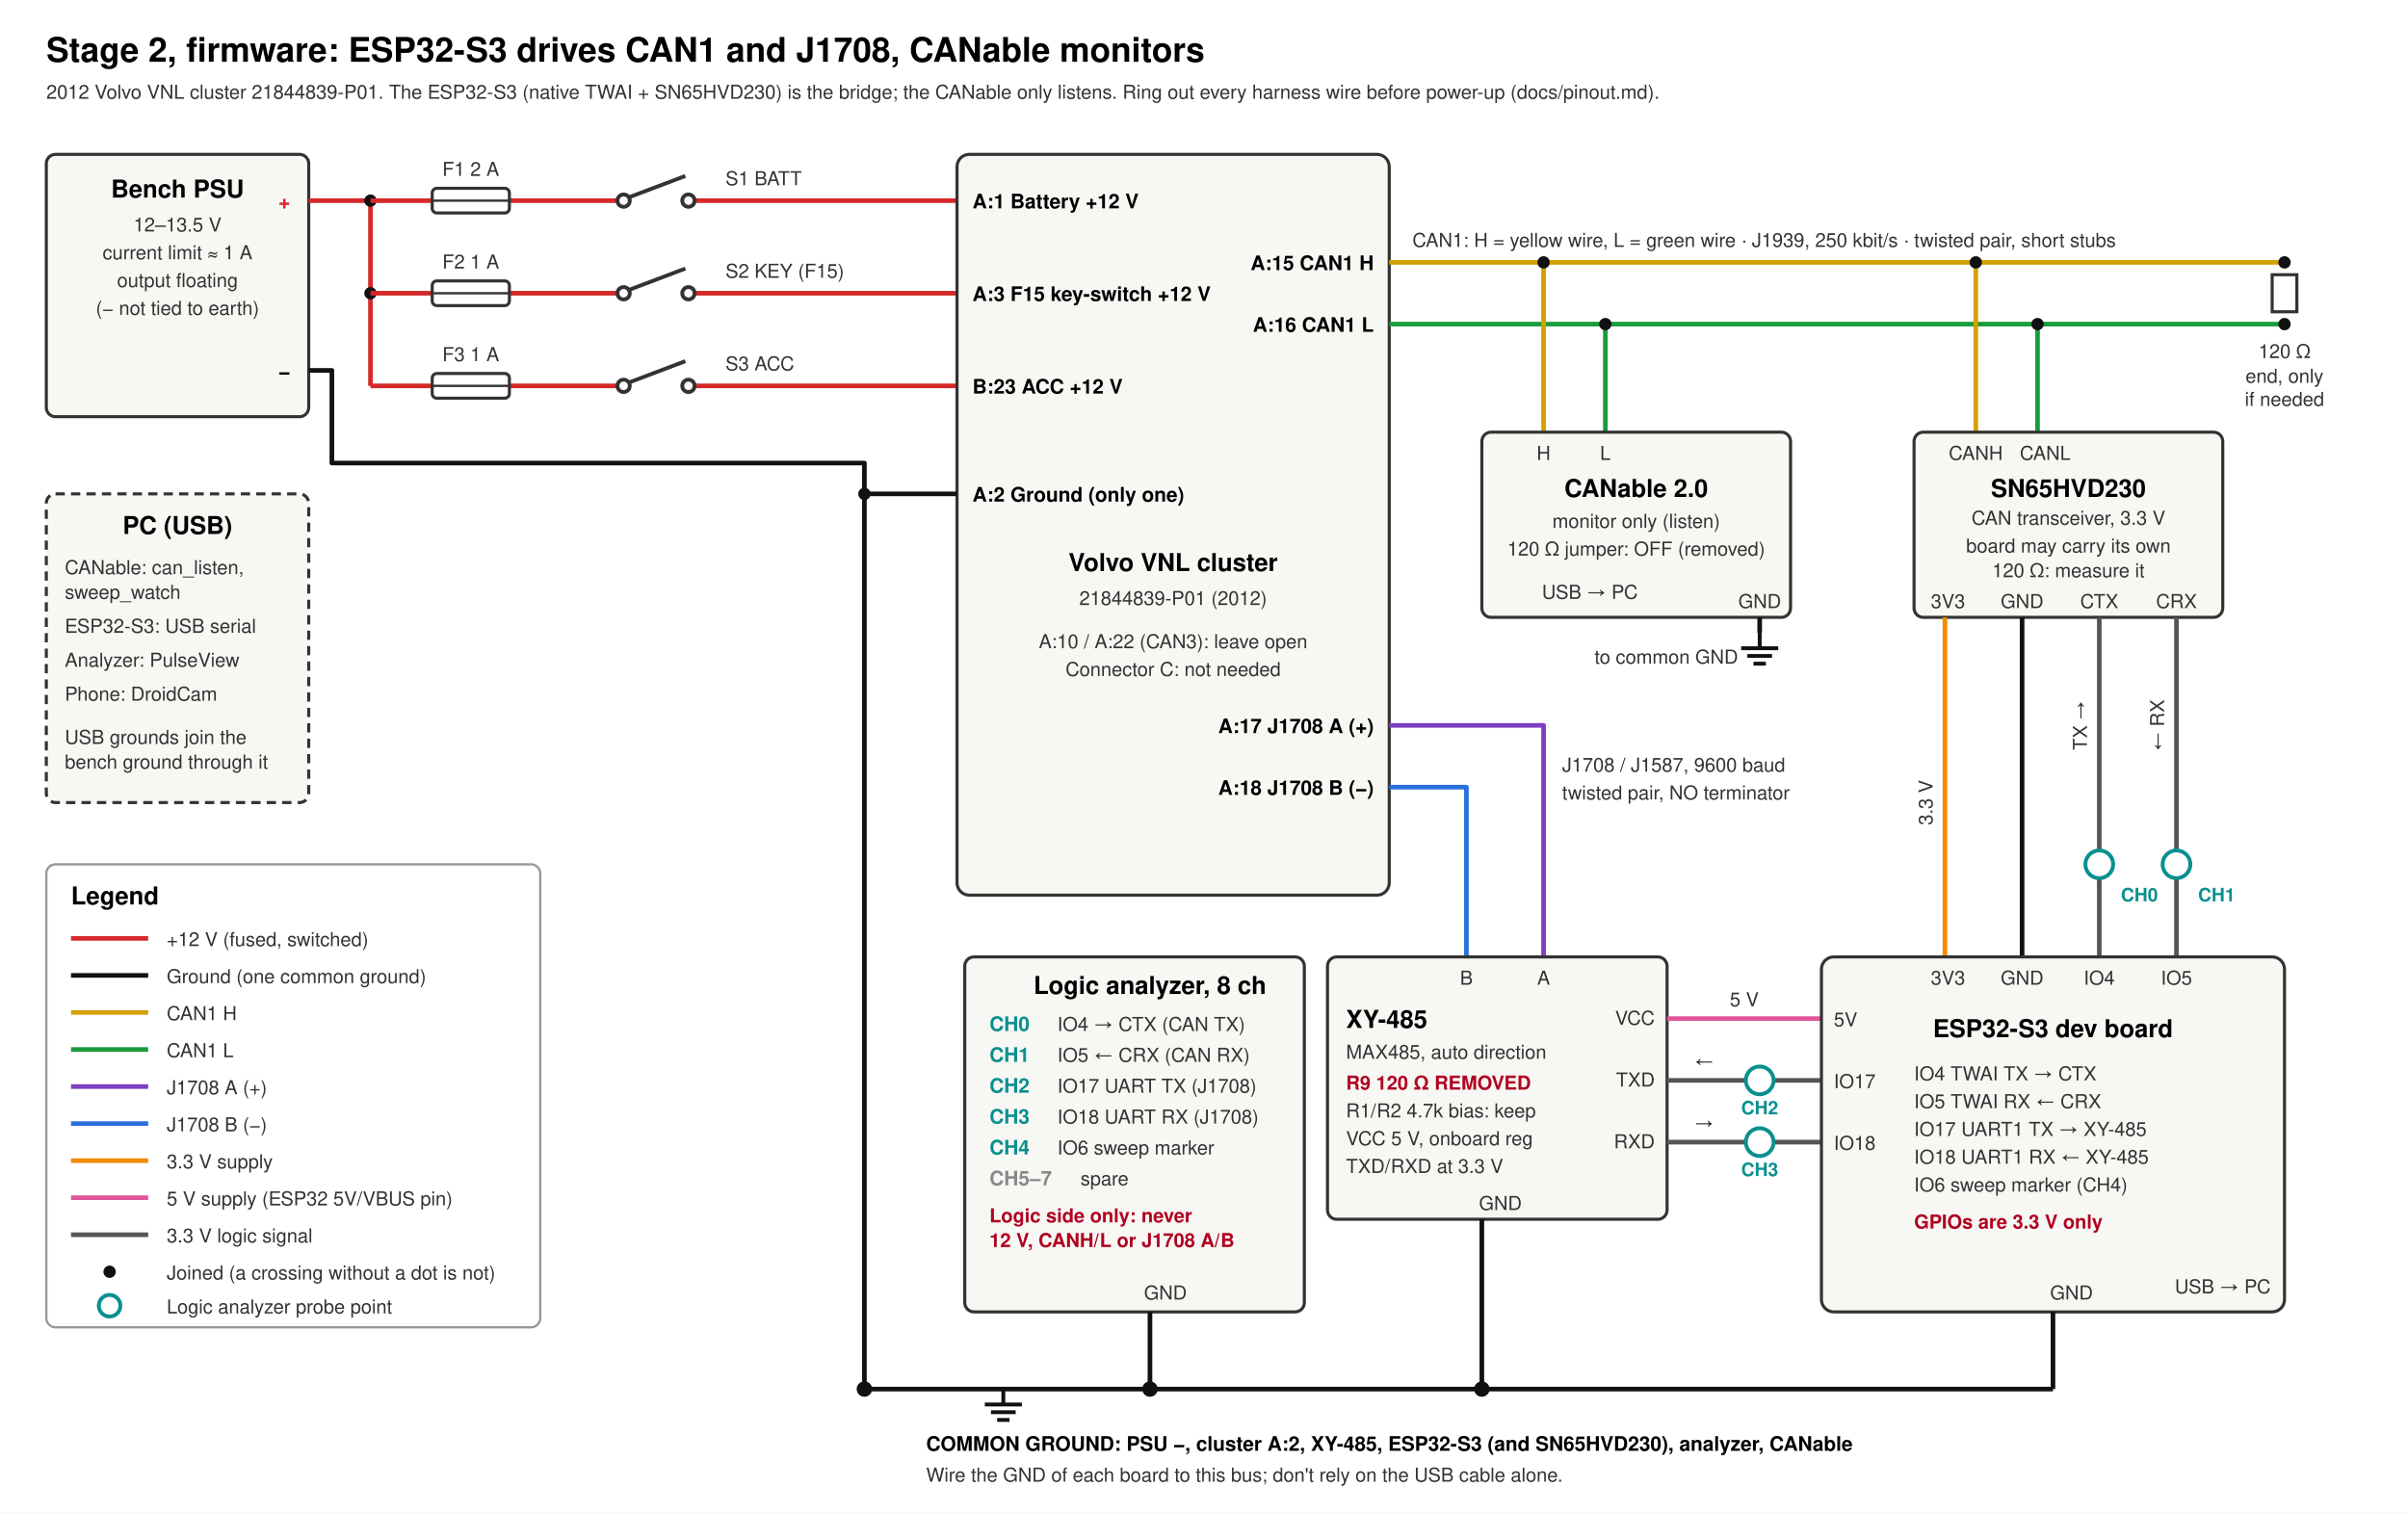
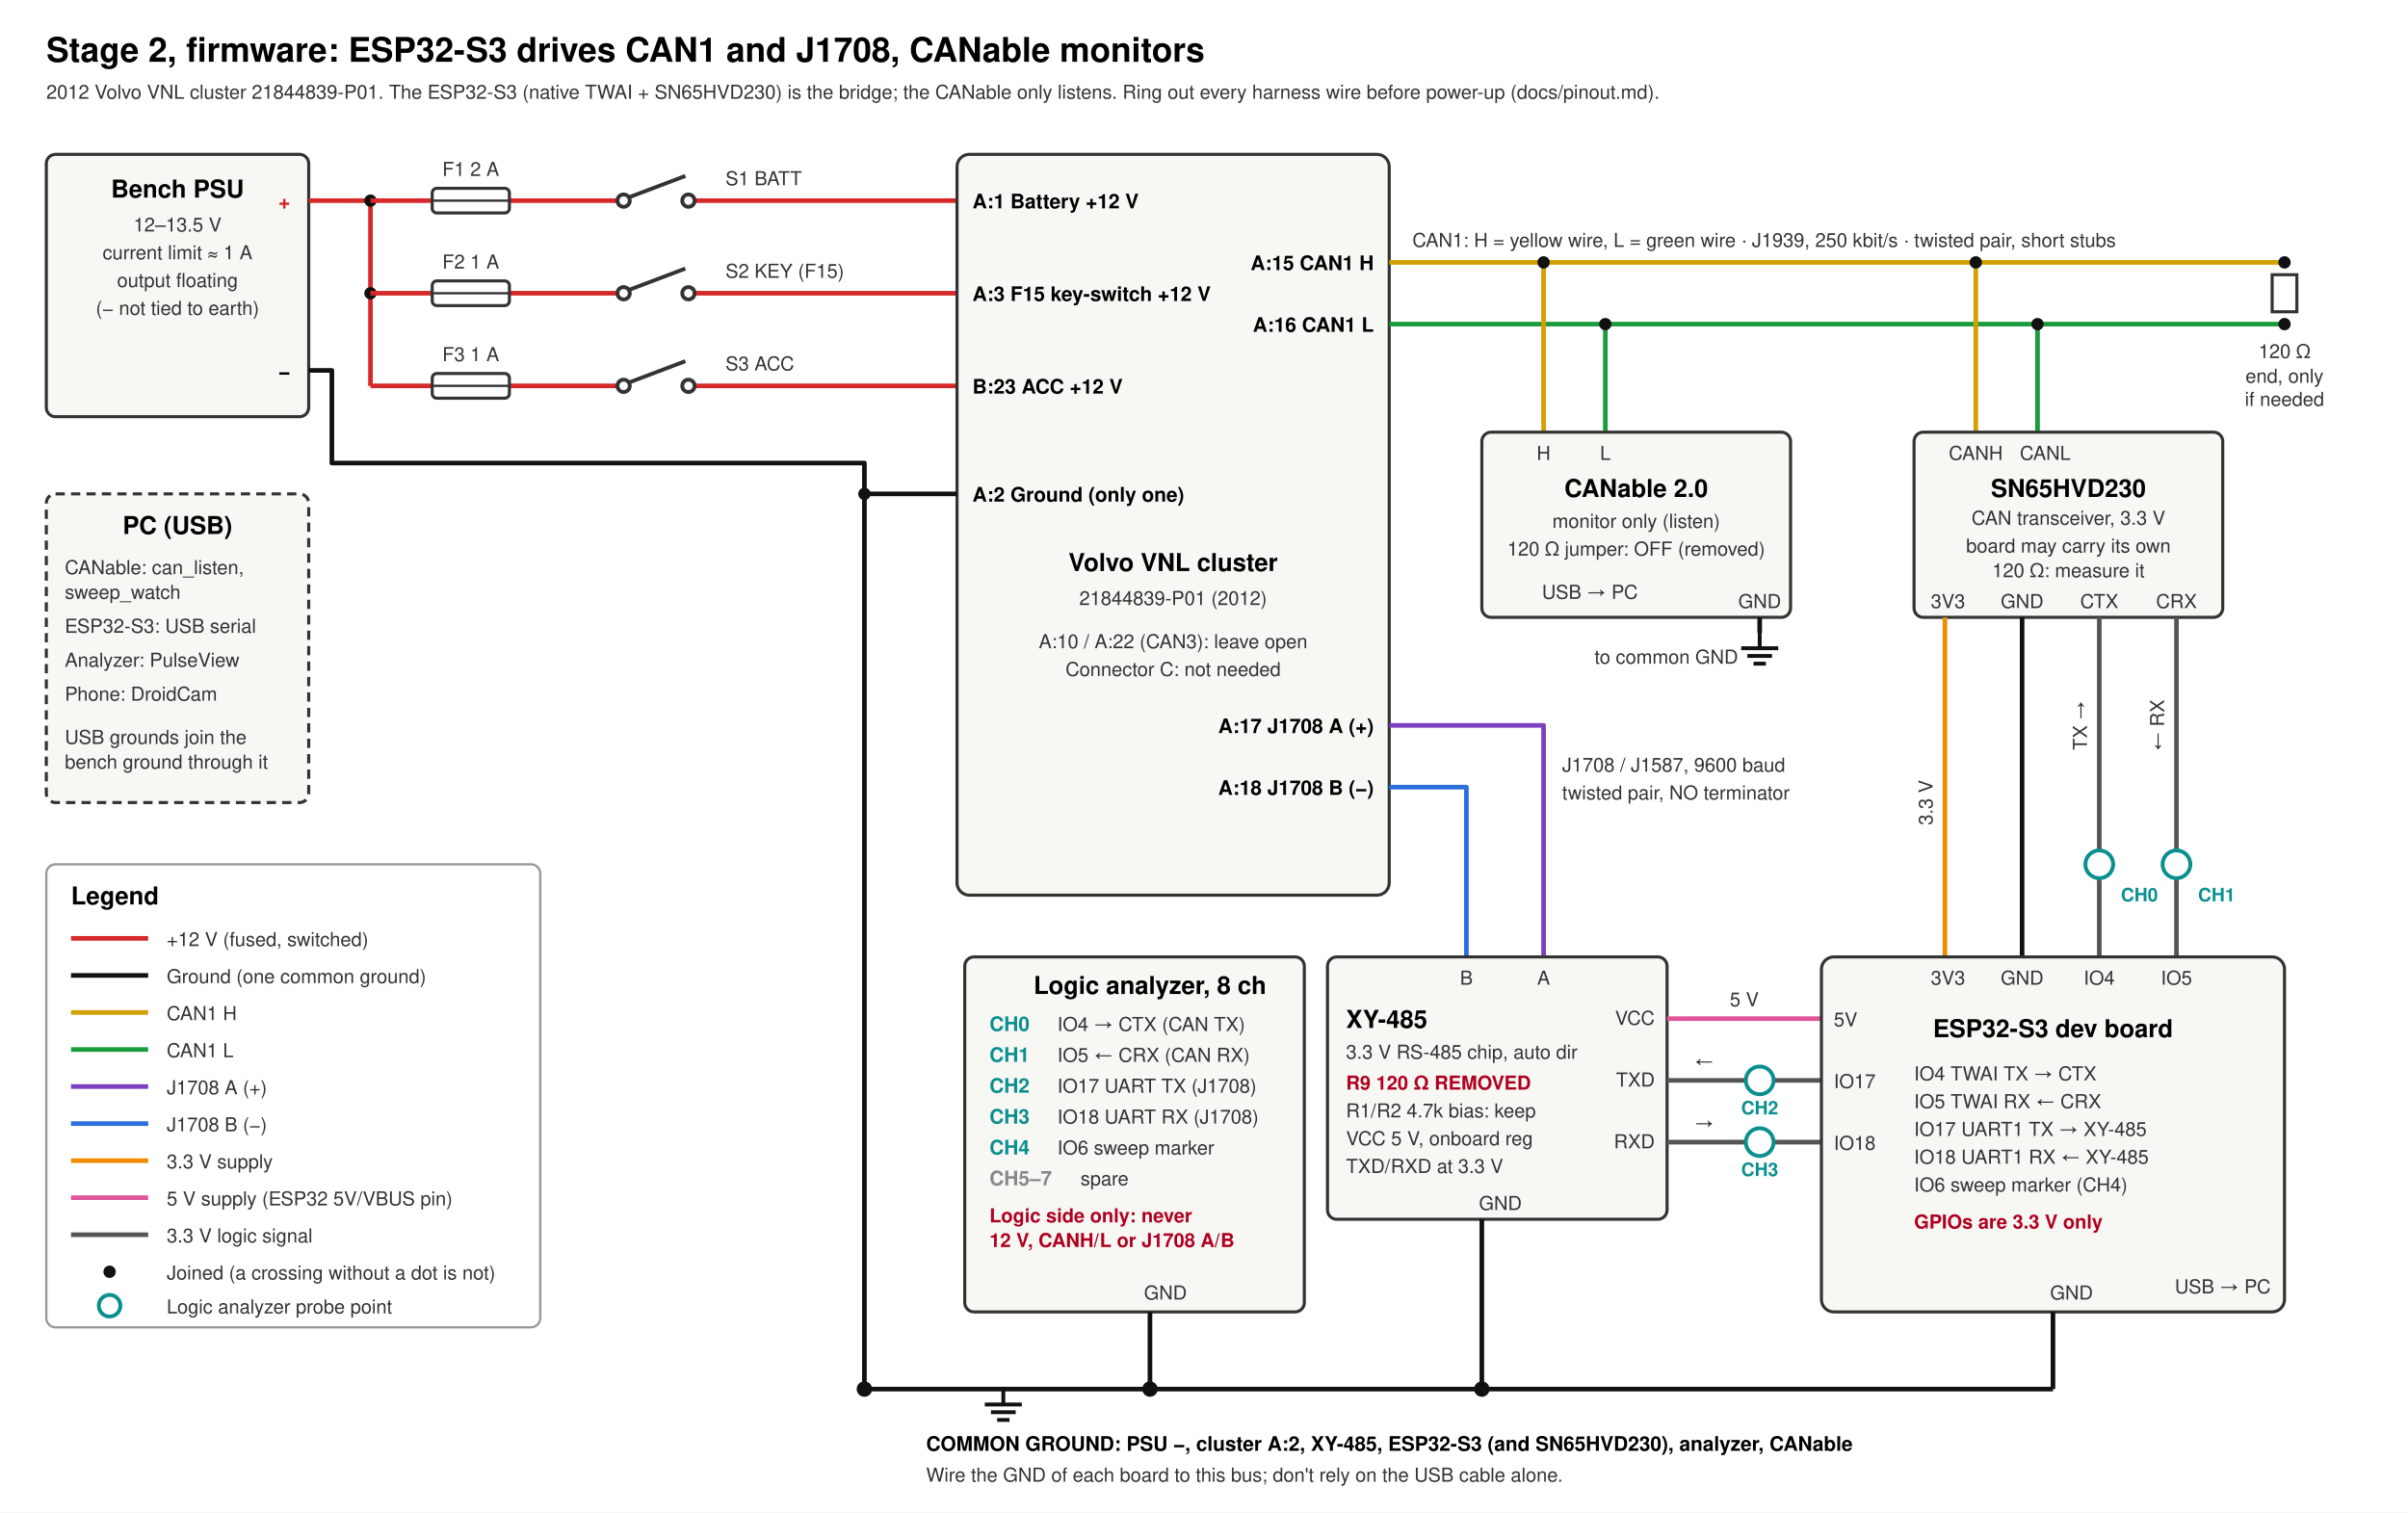
<svg xmlns="http://www.w3.org/2000/svg" viewBox="0 0 1560 980" width="1560" height="980" font-family="Segoe UI, Helvetica, Arial, sans-serif" font-size="14">
  <defs>
    <g id="gnd">
      <line x1="0" y1="0" x2="0" y2="10" stroke="#111" stroke-width="2.5" />
      <line x1="-12" y1="10" x2="12" y2="10" stroke="#111" stroke-width="2.5" />
      <line x1="-8" y1="15" x2="8" y2="15" stroke="#111" stroke-width="2.5" />
      <line x1="-4" y1="20" x2="4" y2="20" stroke="#111" stroke-width="2.5" />
    </g>
  </defs>
  <style>
    .box { fill: #f7f7f4; stroke: #333; stroke-width: 2; }
    .title { font-weight: 700; font-size: 16px; }
    .small { font-size: 12.5px; fill: #333; }
    .pin { font-size: 13px; font-weight: 600; }
    .warn { font-size: 12.5px; fill: #b00020; font-weight: 600; }
    .w { fill: none; stroke-width: 3; stroke-linejoin: round; }
    .v12 { stroke: #d62828; }
    .gndw { stroke: #111; }
    .canh { stroke: #d4a000; }
    .canl { stroke: #1a9b3c; }
    .ja { stroke: #7b3fbf; }
    .jb { stroke: #2a6fdb; }
    .v33 { stroke: #f08c00; }
    .v5 { stroke: #e0569b; }
    .sig { stroke: #555; }
    .dot { fill: #111; }
    .probe { fill: #fff; stroke: #0a8f8f; stroke-width: 2.5; }
    .ptxt { font-size: 12px; font-weight: 700; fill: #0a8f8f; }
  </style>
  <rect x="0" y="0" width="1560" height="980" fill="#ffffff" />
  <text x="30" y="40" font-size="22" font-weight="700">Stage 2, firmware: ESP32-S3 drives CAN1 and J1708, CANable monitors</text>
  <text x="30" y="64" class="small">2012 Volvo VNL cluster 21844839-P01. The ESP32-S3 (native TWAI + SN65HVD230) is the bridge; the CANable only listens. Ring out every harness wire before power-up (docs/pinout.md).</text>
  <rect class="box" x="30" y="100" width="170" height="170" rx="6" />
  <text x="115" y="128" class="title" text-anchor="middle">Bench PSU</text>
  <text x="115" y="150" class="small" text-anchor="middle">12–13.5 V</text>
  <text x="115" y="168" class="small" text-anchor="middle">current limit ≈ 1 A</text>
  <text x="115" y="186" class="small" text-anchor="middle">output floating</text>
  <text x="115" y="204" class="small" text-anchor="middle">(− not tied to earth)</text>
  <text x="188" y="135" class="pin" text-anchor="end" fill="#d62828">+</text>
  <text x="188" y="245" class="pin" text-anchor="end">−</text>
  <path class="w v12" d="M200 130 H240 M240 130 V250" />
  <circle class="dot" cx="240" cy="190" r="4" />
  <circle class="dot" cx="240" cy="130" r="4" />
  <path class="w v12" d="M240 130 H280 M330 130 H400 M450 130 H620" />
  <path class="w v12" d="M240 190 H280 M330 190 H400 M450 190 H620" />
  <path class="w v12" d="M240 250 H280 M330 250 H400 M450 250 H620" />
  <g stroke="#333" stroke-width="2" fill="#fff">
    <rect x="280" y="122" width="50" height="16" rx="3" />
    <rect x="280" y="182" width="50" height="16" rx="3" />
    <rect x="280" y="242" width="50" height="16" rx="3" />
  </g>
  <g stroke="#333" stroke-width="1.5">
    <line x1="280" y1="130" x2="330" y2="130" />
    <line x1="280" y1="190" x2="330" y2="190" />
    <line x1="280" y1="250" x2="330" y2="250" />
  </g>
  <text x="305" y="114" class="small" text-anchor="middle">F1 2 A</text>
  <text x="305" y="174" class="small" text-anchor="middle">F2 1 A</text>
  <text x="305" y="234" class="small" text-anchor="middle">F3 1 A</text>
  <g stroke="#333" stroke-width="2.5" fill="#fff">
    <circle cx="404" cy="130" r="4" />
    <circle cx="446" cy="130" r="4" />
    <line x1="407" y1="128" x2="444" y2="114" />
    <circle cx="404" cy="190" r="4" />
    <circle cx="446" cy="190" r="4" />
    <line x1="407" y1="188" x2="444" y2="174" />
    <circle cx="404" cy="250" r="4" />
    <circle cx="446" cy="250" r="4" />
    <line x1="407" y1="248" x2="444" y2="234" />
  </g>
  <text x="470" y="120" class="small">S1 BATT</text>
  <text x="470" y="180" class="small">S2 KEY (F15)</text>
  <text x="470" y="240" class="small">S3 ACC</text>
  <path class="w gndw" d="M200 240 H215 V300 H560 V900" />
  <rect class="box" x="620" y="100" width="280" height="480" rx="8" />
  <text x="760" y="370" class="title" text-anchor="middle" font-size="18">Volvo VNL cluster</text>
  <text x="760" y="392" class="small" text-anchor="middle">21844839-P01 (2012)</text>
  <text x="760" y="420" class="small" text-anchor="middle">A:10 / A:22 (CAN3): leave open</text>
  <text x="760" y="438" class="small" text-anchor="middle">Connector C: not needed</text>
  <text x="630" y="135" class="pin">A:1 Battery +12 V</text>
  <text x="630" y="195" class="pin">A:3 F15 key-switch +12 V</text>
  <text x="630" y="255" class="pin">B:23 ACC +12 V</text>
  <text x="630" y="325" class="pin">A:2 Ground (only one)</text>
  <text x="890" y="175" class="pin" text-anchor="end">A:15 CAN1 H</text>
  <text x="890" y="215" class="pin" text-anchor="end">A:16 CAN1 L</text>
  <text x="890" y="475" class="pin" text-anchor="end">A:17 J1708 A (+)</text>
  <text x="890" y="515" class="pin" text-anchor="end">A:18 J1708 B (−)</text>
  <path class="w gndw" d="M620 320 H560" />
  <circle class="dot" cx="560" cy="320" r="4" />
  <path class="w canh" d="M900 170 H1480" />
  <path class="w canl" d="M900 210 H1480" />
  <text x="915" y="160" class="small">CAN1: H = yellow wire, L = green wire · J1939, 250 kbit/s · twisted pair, short stubs</text>
  <rect x="1472" y="178" width="16" height="24" fill="#fff" stroke="#333" stroke-width="2" />
  <circle class="dot" cx="1480" cy="170" r="4" />
  <circle class="dot" cx="1480" cy="210" r="4" />
  <text x="1480" y="232" class="small" text-anchor="middle">120 Ω</text>
  <text x="1480" y="248" class="small" text-anchor="middle">end, only</text>
  <text x="1480" y="263" class="small" text-anchor="middle">if needed</text>
  <path class="w canh" d="M1000 170 V280" />
  <path class="w canl" d="M1040 210 V280" />
  <circle class="dot" cx="1000" cy="170" r="4" />
  <circle class="dot" cx="1040" cy="210" r="4" />
  <rect class="box" x="960" y="280" width="200" height="120" rx="6" />
  <text x="1000" y="298" class="small" text-anchor="middle">H</text>
  <text x="1040" y="298" class="small" text-anchor="middle">L</text>
  <text x="1060" y="322" class="title" text-anchor="middle">CANable 2.0</text>
  <text x="1060" y="342" class="small" text-anchor="middle">monitor only (listen)</text>
  <text x="1060" y="360" class="small" text-anchor="middle">120 Ω jumper: OFF (removed)</text>
  <text x="1030" y="388" class="small" text-anchor="middle">USB → PC</text>
  <text x="1140" y="394" class="small" text-anchor="middle">GND</text>
  <path class="w gndw" d="M1140 400 V410" />
  <use href="#gnd" x="1140" y="410" />
  <text x="1126" y="430" class="small" text-anchor="end">to common GND</text>
  <path class="w canh" d="M1280 170 V280" />
  <path class="w canl" d="M1320 210 V280" />
  <circle class="dot" cx="1280" cy="170" r="4" />
  <circle class="dot" cx="1320" cy="210" r="4" />
  <rect class="box" x="1240" y="280" width="200" height="120" rx="6" />
  <text x="1280" y="298" class="small" text-anchor="middle">CANH</text>
  <text x="1325" y="298" class="small" text-anchor="middle">CANL</text>
  <text x="1340" y="322" class="title" text-anchor="middle">SN65HVD230</text>
  <text x="1340" y="340" class="small" text-anchor="middle">CAN transceiver, 3.3 V</text>
  <text x="1340" y="358" class="small" text-anchor="middle">board may carry its own</text>
  <text x="1340" y="374" class="small" text-anchor="middle">120 Ω: measure it</text>
  <text x="1262" y="394" class="small" text-anchor="middle">3V3</text>
  <text x="1310" y="394" class="small" text-anchor="middle">GND</text>
  <text x="1360" y="394" class="small" text-anchor="middle">CTX</text>
  <text x="1410" y="394" class="small" text-anchor="middle">CRX</text>
  <path class="w v33" d="M1260 400 V620" />
  <path class="w gndw" d="M1310 400 V620" />
  <path class="w sig" d="M1360 400 V620" />
  <path class="w sig" d="M1410 400 V620" />
  <text transform="translate(1252 520) rotate(-90)" class="small" text-anchor="middle">3.3 V</text>
  <text transform="translate(1352 470) rotate(-90)" class="small" text-anchor="middle">TX →</text>
  <text transform="translate(1402 470) rotate(-90)" class="small" text-anchor="middle">← RX</text>
  <circle class="probe" cx="1360" cy="560" r="9" />
  <text x="1374" y="584" class="ptxt">CH0</text>
  <circle class="probe" cx="1410" cy="560" r="9" />
  <text x="1424" y="584" class="ptxt">CH1</text>
  <path class="w ja" d="M900 470 H1000 V620" />
  <path class="w jb" d="M900 510 H950 V620" />
  <text x="1012" y="500" class="small">J1708 / J1587, 9600 baud</text>
  <text x="1012" y="518" class="small">twisted pair, NO terminator</text>
  <rect class="box" x="860" y="620" width="220" height="170" rx="6" />
  <text x="950" y="638" class="small" text-anchor="middle">B</text>
  <text x="1000" y="638" class="small" text-anchor="middle">A</text>
  <text x="872" y="666" class="title">XY-485</text>
-   <text x="872" y="686" class="small">MAX485, auto direction</text>
+   <text x="872" y="686" class="small">3.3 V RS-485 chip, auto dir</text>
  <text x="872" y="706" class="warn">R9 120 Ω REMOVED</text>
  <text x="872" y="724" class="small">R1/R2 4.7k bias: keep</text>
  <text x="872" y="742" class="small">VCC 5 V, onboard reg</text>
  <text x="872" y="760" class="small">TXD/RXD at 3.3 V</text>
  <text x="1072" y="664" class="small" text-anchor="end">VCC</text>
  <text x="1072" y="704" class="small" text-anchor="end">TXD</text>
  <text x="1072" y="744" class="small" text-anchor="end">RXD</text>
  <text x="972" y="784" class="small" text-anchor="middle">GND</text>
  <path class="w gndw" d="M960 790 V900" />
  <path class="w v5" d="M1080 660 H1180" />
  <path class="w sig" d="M1080 700 H1180" />
  <path class="w sig" d="M1080 740 H1180" />
  <text x="1130" y="652" class="small" text-anchor="middle">5 V</text>
  <text x="1104" y="692" class="small" text-anchor="middle">←</text>
  <text x="1104" y="732" class="small" text-anchor="middle">→</text>
  <circle class="probe" cx="1140" cy="700" r="9" />
  <text x="1132" y="722" class="ptxt" text-anchor="start" dx="-4">CH2</text>
  <circle class="probe" cx="1140" cy="740" r="9" />
  <text x="1132" y="762" class="ptxt" text-anchor="start" dx="-4">CH3</text>
  <rect class="box" x="1180" y="620" width="300" height="230" rx="8" />
  <text x="1262" y="638" class="small" text-anchor="middle">3V3</text>
  <text x="1310" y="638" class="small" text-anchor="middle">GND</text>
  <text x="1360" y="638" class="small" text-anchor="middle">IO4</text>
  <text x="1410" y="638" class="small" text-anchor="middle">IO5</text>
  <text x="1188" y="665" class="small">5V</text>
  <text x="1188" y="705" class="small">IO17</text>
  <text x="1188" y="745" class="small">IO18</text>
  <text x="1330" y="672" class="title" text-anchor="middle">ESP32-S3 dev board</text>
  <text x="1240" y="700" class="small">IO4 TWAI TX → CTX</text>
  <text x="1240" y="718" class="small">IO5 TWAI RX ← CRX</text>
  <text x="1240" y="736" class="small">IO17 UART1 TX → XY-485</text>
  <text x="1240" y="754" class="small">IO18 UART1 RX ← XY-485</text>
  <text x="1240" y="772" class="small">IO6 sweep marker (CH4)</text>
  <text x="1240" y="796" class="warn">GPIOs are 3.3 V only</text>
  <text x="1440" y="838" class="small" text-anchor="middle">USB → PC</text>
  <text x="1342" y="842" class="small" text-anchor="middle">GND</text>
  <path class="w gndw" d="M1330 850 V900" />
  <rect class="box" x="625" y="620" width="220" height="230" rx="6" />
  <text x="745" y="644" class="title" text-anchor="middle">Logic analyzer, 8 ch</text>
  <text x="641" y="668" class="pin" fill="#0a8f8f">CH0</text>
  <text x="685" y="668" class="small">IO4 → CTX (CAN TX)</text>
  <text x="641" y="688" class="pin" fill="#0a8f8f">CH1</text>
  <text x="685" y="688" class="small">IO5 ← CRX (CAN RX)</text>
  <text x="641" y="708" class="pin" fill="#0a8f8f">CH2</text>
  <text x="685" y="708" class="small">IO17 UART TX (J1708)</text>
  <text x="641" y="728" class="pin" fill="#0a8f8f">CH3</text>
  <text x="685" y="728" class="small">IO18 UART RX (J1708)</text>
  <text x="641" y="748" class="pin" fill="#0a8f8f">CH4</text>
  <text x="685" y="748" class="small">IO6 sweep marker</text>
  <text x="641" y="768" class="pin" fill="#888">CH5–7</text>
  <text x="700" y="768" class="small">spare</text>
  <text x="641" y="792" class="warn">Logic side only: never</text>
  <text x="641" y="808" class="warn">12 V, CANH/L or J1708 A/B</text>
  <text x="755" y="842" class="small" text-anchor="middle">GND</text>
  <path class="w gndw" d="M745 850 V900" />
  <rect class="box" x="30" y="320" width="170" height="200" rx="6" stroke-dasharray="6 4" />
  <text x="115" y="346" class="title" text-anchor="middle">PC (USB)</text>
  <text x="42" y="372" class="small">CANable: can_listen,</text>
  <text x="42" y="388" class="small">  sweep_watch</text>
  <text x="42" y="410" class="small">ESP32-S3: USB serial</text>
  <text x="42" y="432" class="small">Analyzer: PulseView</text>
  <text x="42" y="454" class="small">Phone: DroidCam</text>
  <text x="42" y="482" class="small">USB grounds join the</text>
  <text x="42" y="498" class="small">bench ground through it</text>
  <rect x="30" y="560" width="320" height="300" rx="6" fill="#fff" stroke="#999" stroke-width="1.5" />
  <text x="46" y="586" class="title">Legend</text>
  <g>
    <line x1="46" y1="608" x2="96" y2="608" class="w v12" />
    <text x="108" y="613" class="small">+12 V (fused, switched)</text>
    <line x1="46" y1="632" x2="96" y2="632" class="w gndw" />
    <text x="108" y="637" class="small">Ground (one common ground)</text>
    <line x1="46" y1="656" x2="96" y2="656" class="w canh" />
    <text x="108" y="661" class="small">CAN1 H</text>
    <line x1="46" y1="680" x2="96" y2="680" class="w canl" />
    <text x="108" y="685" class="small">CAN1 L</text>
    <line x1="46" y1="704" x2="96" y2="704" class="w ja" />
    <text x="108" y="709" class="small">J1708 A (+)</text>
    <line x1="46" y1="728" x2="96" y2="728" class="w jb" />
    <text x="108" y="733" class="small">J1708 B (−)</text>
    <line x1="46" y1="752" x2="96" y2="752" class="w v33" />
    <text x="108" y="757" class="small">3.3 V supply</text>
    <line x1="46" y1="776" x2="96" y2="776" class="w v5" />
    <text x="108" y="781" class="small">5 V supply (ESP32 5V/VBUS pin)</text>
    <line x1="46" y1="800" x2="96" y2="800" class="w sig" />
    <text x="108" y="805" class="small">3.3 V logic signal</text>
    <circle class="dot" cx="71" cy="824" r="4" />
    <text x="108" y="829" class="small">Joined (a crossing without a dot is not)</text>
    <circle class="probe" cx="71" cy="846" r="7" />
    <text x="108" y="851" class="small">Logic analyzer probe point</text>
  </g>
  <path class="w gndw" d="M560 900 H1330" stroke-width="5" />
  <circle class="dot" cx="560" cy="900" r="5" />
  <circle class="dot" cx="745" cy="900" r="5" />
  <circle class="dot" cx="960" cy="900" r="5" />
  <use href="#gnd" x="650" y="900" />
  <text x="600" y="940" class="pin">COMMON GROUND: PSU −, cluster A:2, XY-485, ESP32-S3 (and SN65HVD230), analyzer, CANable</text>
  <text x="600" y="960" class="small">Wire the GND of each board to this bus; don't rely on the USB cable alone.</text>
</svg>
